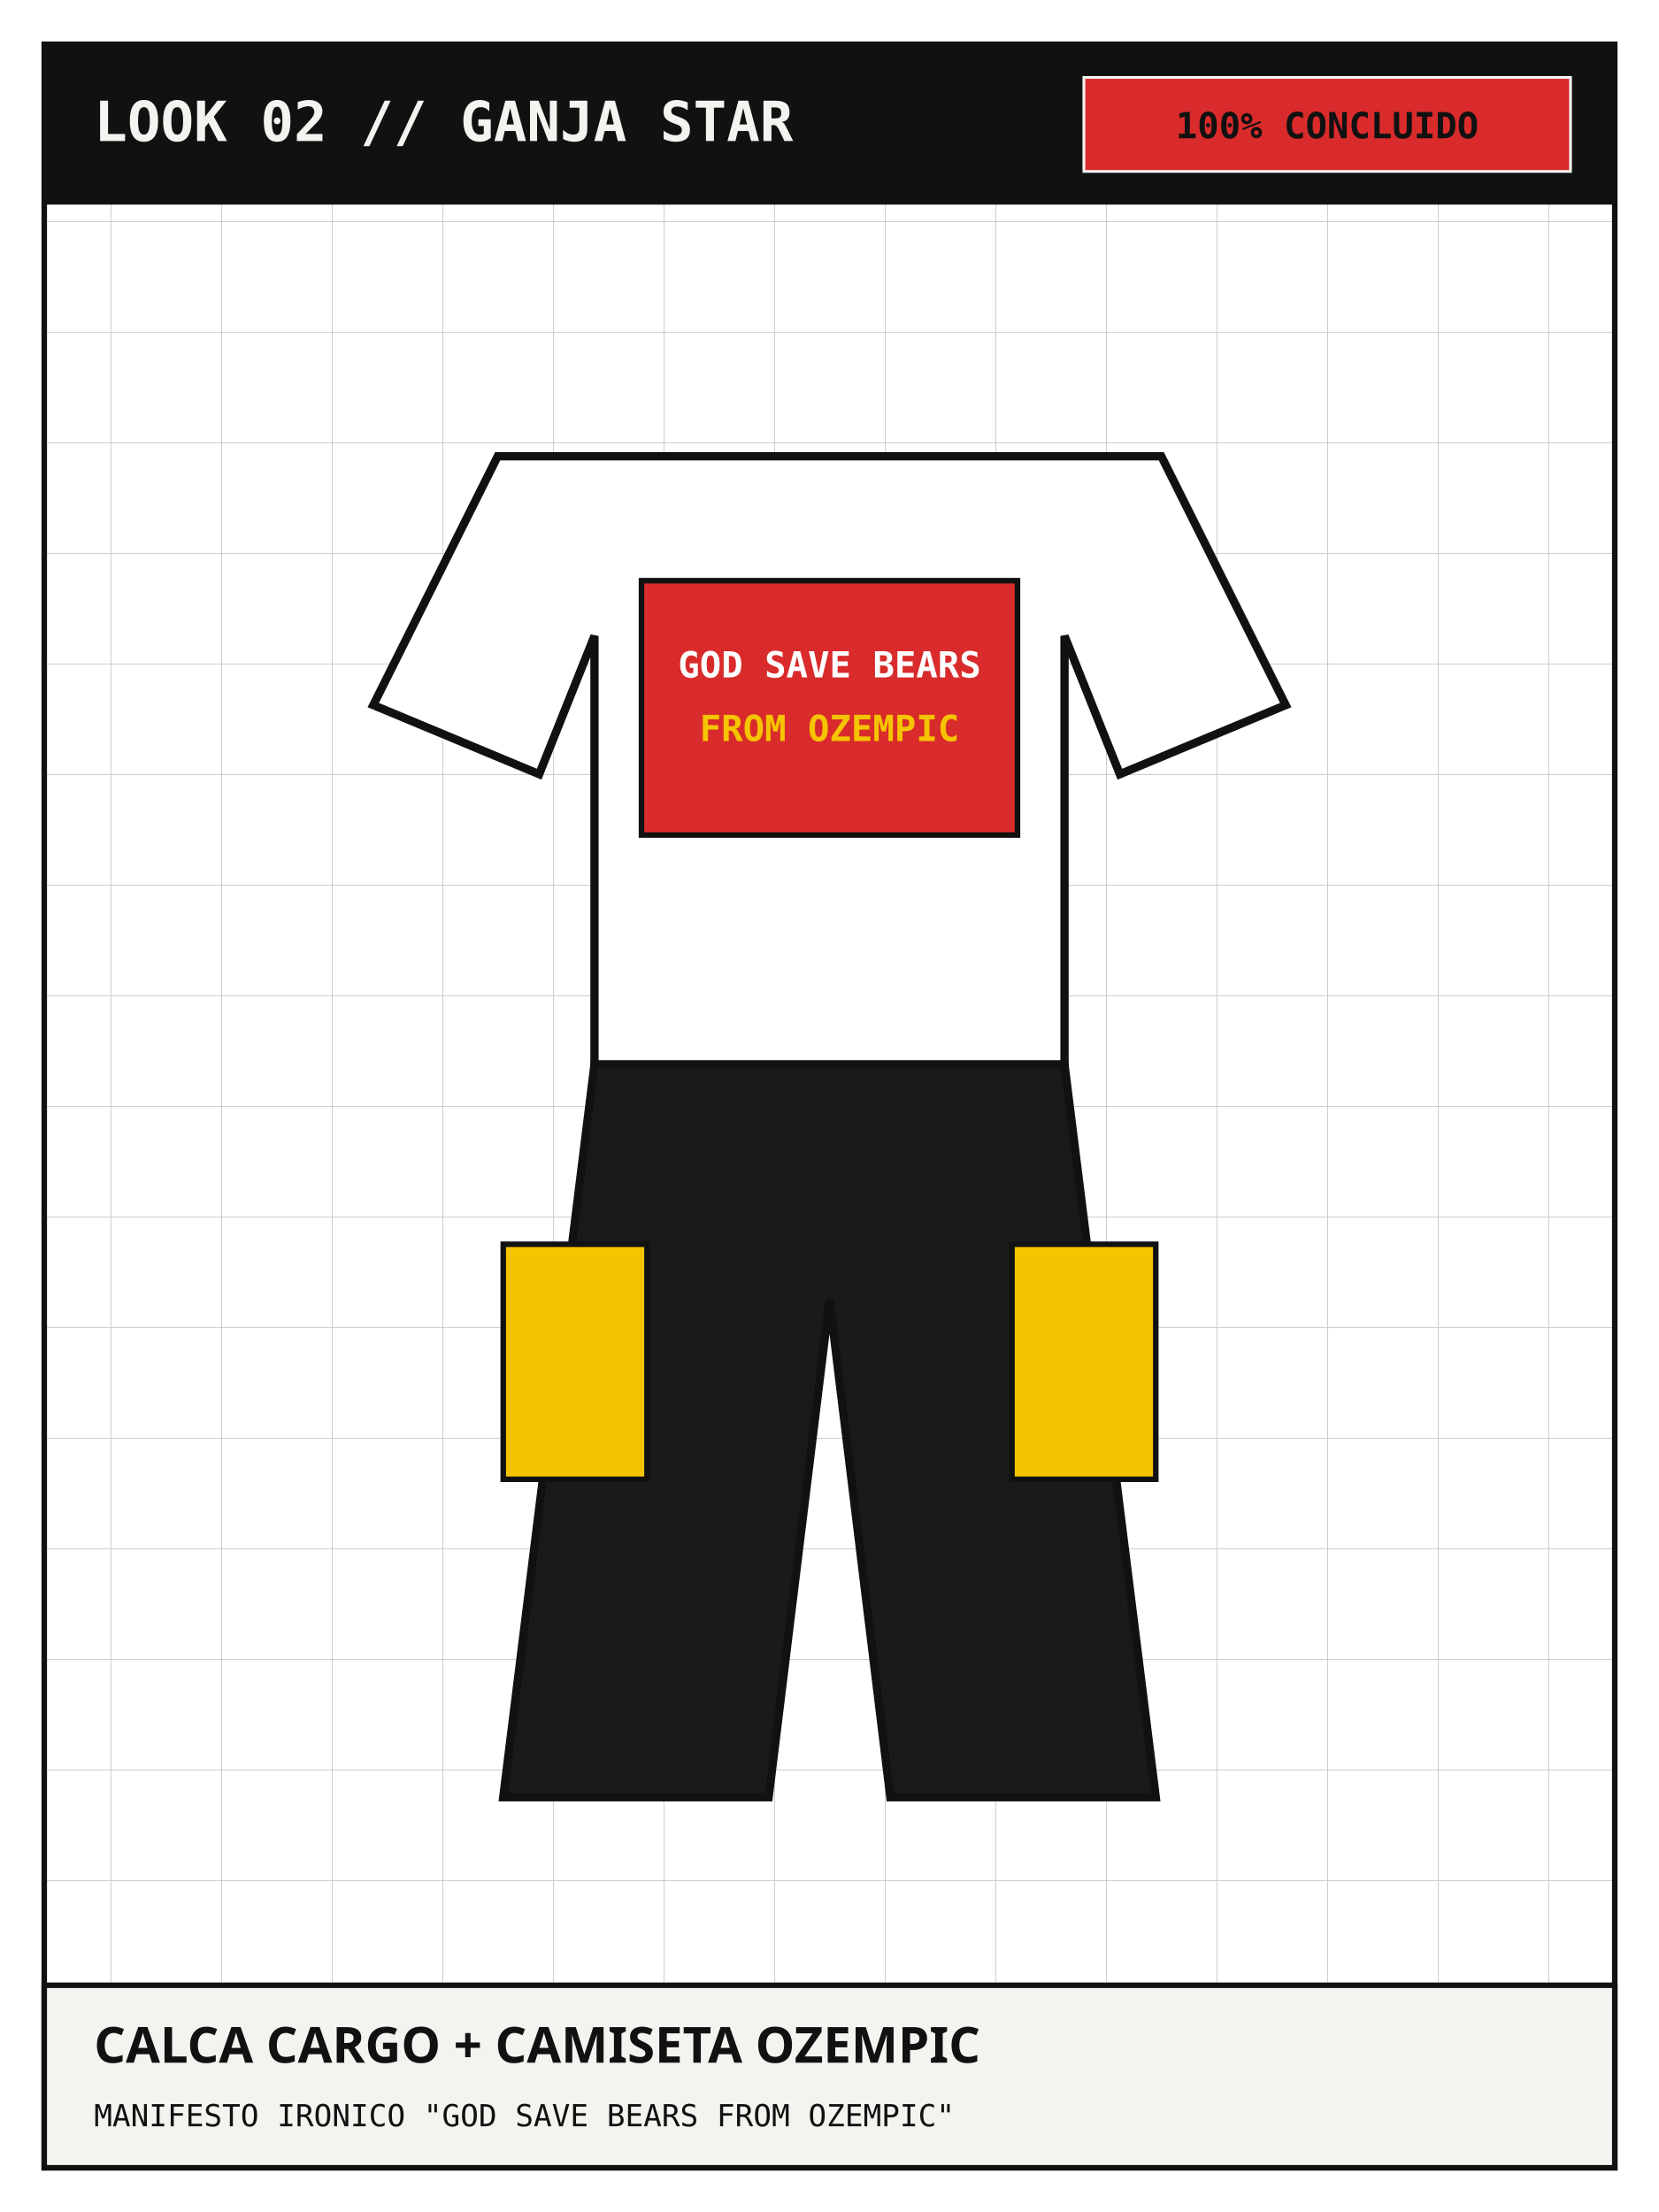
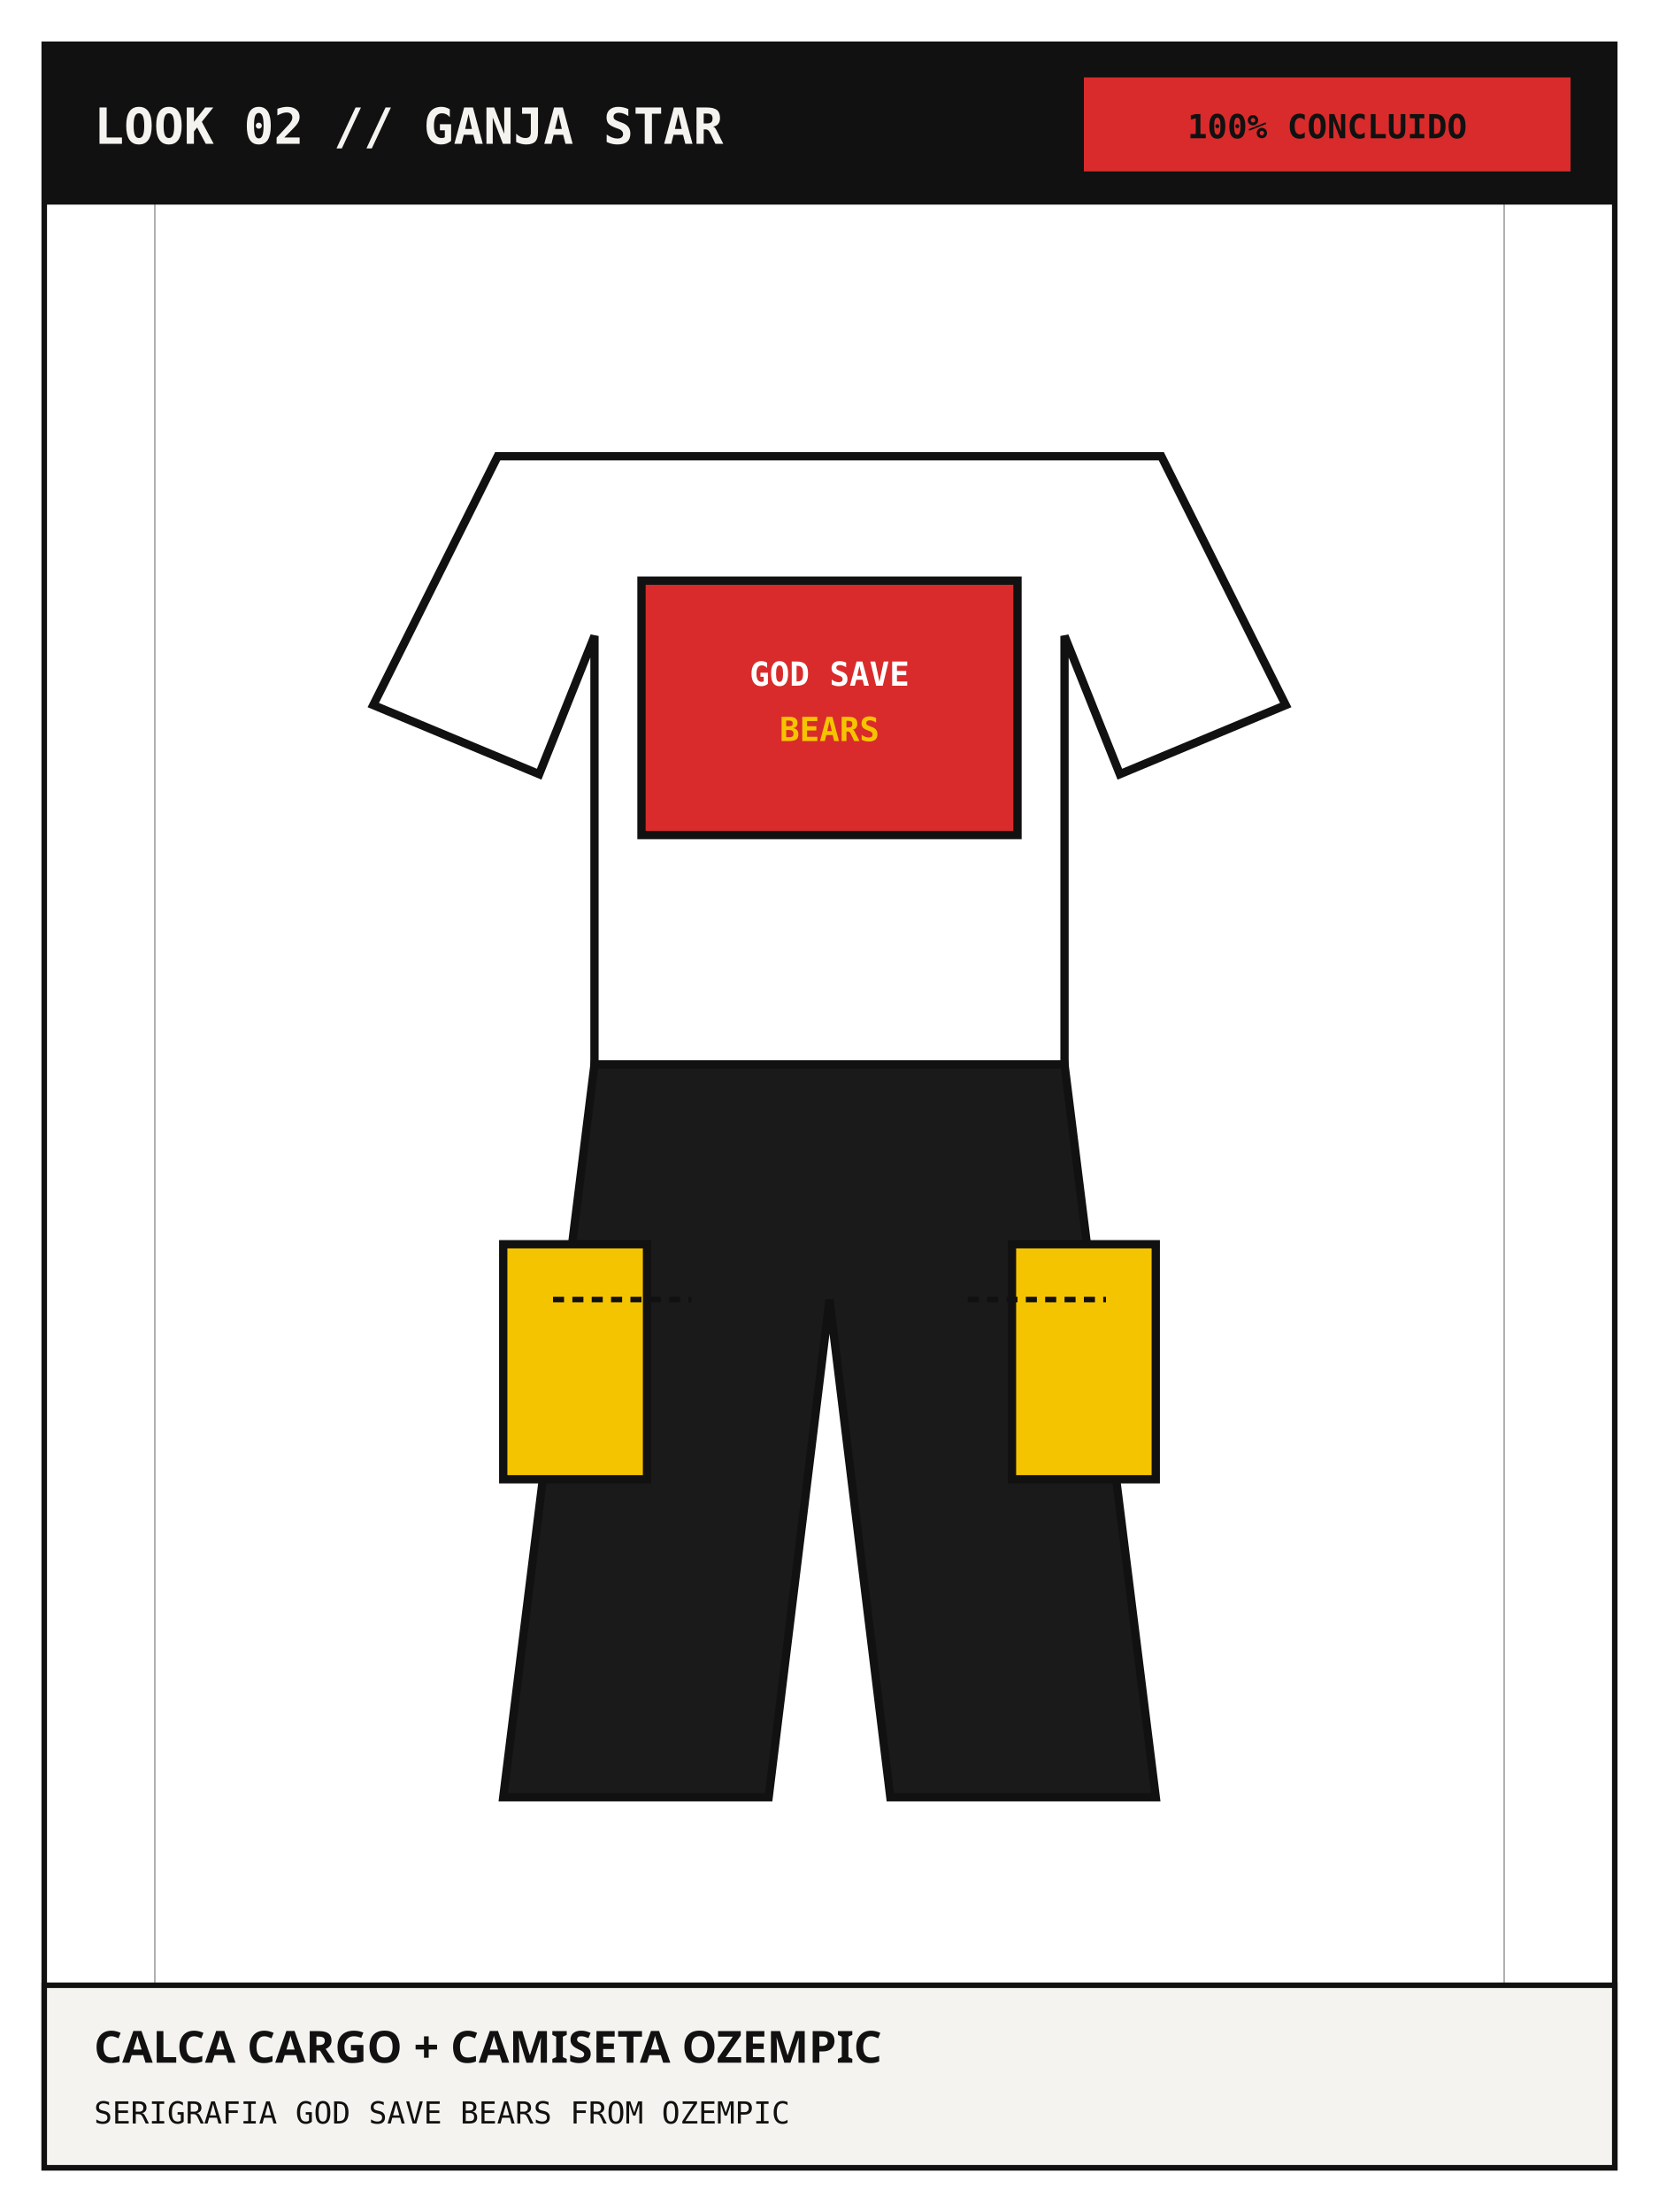
- <svg xmlns="http://www.w3.org/2000/svg" viewBox="0 0 600 800" aria-label="LOOK 02 - CALCA CARGO + CAMISETA OZEMPIC (Silhueta)">
-   <defs>
-     <pattern id="grid-02" width="40" height="40" patternUnits="userSpaceOnUse">
-       <path d="M 40 0 L 0 0 0 40" fill="none" stroke="#111111" stroke-width="0.6" stroke-opacity="0.22" />
-     </pattern>
-   </defs>
+ <svg xmlns="http://www.w3.org/2000/svg" viewBox="0 0 600 800" aria-label="LOOK 02 silhouette">
  <rect width="600" height="800" fill="#FFFFFF" />
-   <rect x="16" y="16" width="568" height="768" fill="url(#grid-02)" stroke="#111111" stroke-width="2" />
+   <rect x="16" y="16" width="568" height="768" fill="none" stroke="#111111" stroke-width="2" />
+   <path d="M16,56 H584 M56,16 V784 M544,16 V784" fill="none" stroke="#111111" stroke-width="0.6" stroke-opacity="0.35" />
  <rect x="16" y="16" width="568" height="58" fill="#111111" />
-   <text x="34" y="51" font-family="Space Mono, monospace" font-weight="700" font-size="20" fill="#F4F3EF">LOOK 02 // GANJA STAR</text>
-   <rect x="392" y="28" width="176" height="34" fill="#D92B2B" stroke="#F4F3EF" stroke-width="1" />
-   <text x="480" y="50" text-anchor="middle" font-family="Space Mono, monospace" font-weight="700" font-size="13" fill="#111111">100% CONCLUIDO</text>
-   <g stroke="#111111" stroke-width="3">
+   <text x="34" y="52" font-family="Space Mono, monospace" font-weight="700" font-size="18" fill="#F4F3EF">LOOK 02 // GANJA STAR</text>
+   <rect x="392" y="28" width="176" height="34" fill="#D92B2B" />
+   <text x="480" y="50" text-anchor="middle" font-family="Space Mono, monospace" font-weight="700" font-size="12" fill="#111111">100% CONCLUIDO</text>
+   <g stroke="#111111" stroke-width="3" fill="none">
    <path d="M180,165 L420,165 L465,255 L405,280 L385,230 L385,385 L215,385 L215,230 L195,280 L135,255 Z" fill="#FFFFFF" />
-     <rect x="232" y="210" width="136" height="92" fill="#D92B2B" stroke="#111111" stroke-width="2" />
-     <text x="300" y="245" text-anchor="middle" font-family=" monospace" font-weight="700" font-size="13" fill="#FFFFFF" stroke="none">GOD SAVE BEARS</text>
-     <text x="300" y="268" text-anchor="middle" font-family=" monospace" font-weight="700" font-size="13" fill="#F5C400" stroke="none">FROM OZEMPIC</text>
+     <rect x="232" y="210" width="136" height="92" fill="#D92B2B" />
+     <text x="300" y="248" text-anchor="middle" font-family="Space Mono, monospace" font-size="12" font-weight="700" fill="#FFFFFF" stroke="none">GOD SAVE</text>
+     <text x="300" y="268" text-anchor="middle" font-family="Space Mono, monospace" font-size="12" font-weight="700" fill="#F5C400" stroke="none">BEARS</text>
    <path d="M215,385 L385,385 L418,650 L322,650 L300,470 L278,650 L182,650 Z" fill="#1A1A1A" />
-     <rect x="182" y="450" width="52" height="85" fill="#F5C400" stroke="#111111" stroke-width="2" />
-     <rect x="366" y="450" width="52" height="85" fill="#F5C400" stroke="#111111" stroke-width="2" />
+     <rect x="182" y="450" width="52" height="85" fill="#F5C400" />
+     <rect x="366" y="450" width="52" height="85" fill="#F5C400" />
+     <path d="M200,470 H250 M350,470 H400" fill="none" stroke="#111111" stroke-width="2" stroke-dasharray="4,3" />
  </g>
  <rect x="16" y="718" width="568" height="66" fill="#F4F3EF" stroke="#111111" stroke-width="2" />
-   <text x="34" y="746" font-family="Syne, sans-serif" font-weight="800" font-size="18" fill="#111111">CALCA CARGO + CAMISETA OZEMPIC</text>
-   <text x="34" y="769" font-family="Space Mono, monospace" font-weight="400" font-size="11" fill="#111111">MANIFESTO IRONICO "GOD SAVE BEARS FROM OZEMPIC"</text>
+   <text x="34" y="746" font-family="Syne, sans-serif" font-weight="800" font-size="16" fill="#111111">CALCA CARGO + CAMISETA OZEMPIC</text>
+   <text x="34" y="768" font-family="Space Mono, monospace" font-size="11" fill="#111111">SERIGRAFIA GOD SAVE BEARS FROM OZEMPIC</text>
</svg>
